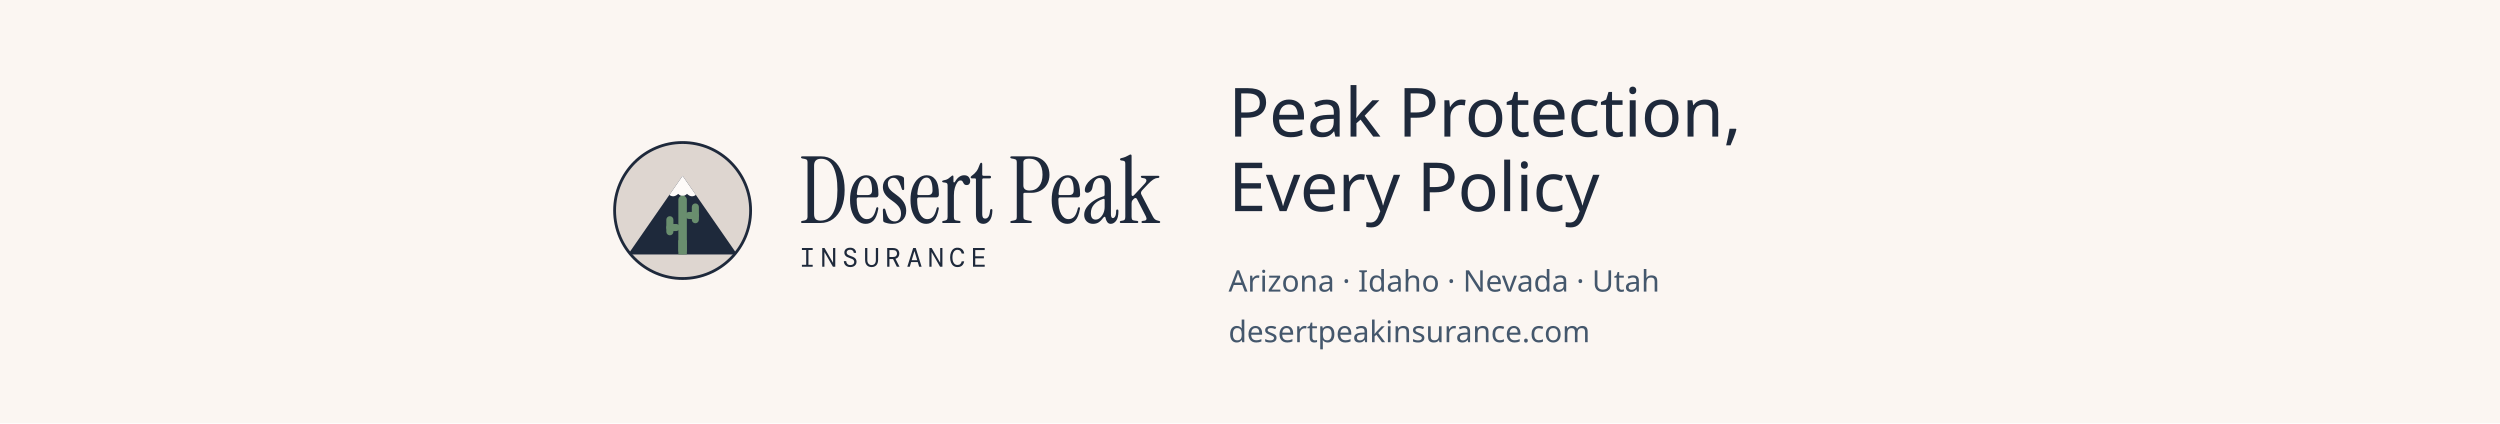
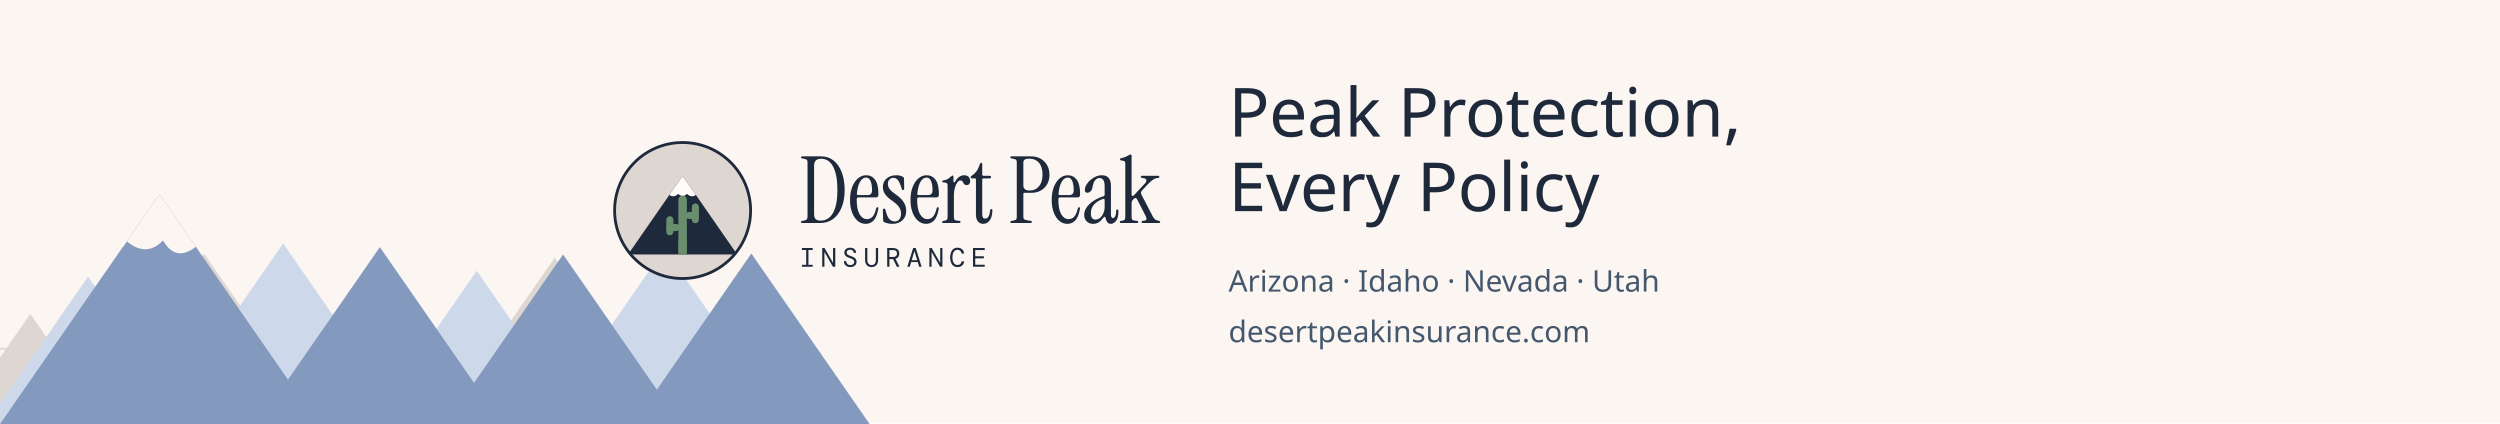
<svg xmlns="http://www.w3.org/2000/svg" viewBox="0 0 1512 256" width="1512" height="256" role="img" aria-labelledby="t">
  <style>@font-face{font-family:"Archivo";src:url("../../../../fonts/archivo-variable.woff2") format("woff2");font-weight:100 900;font-stretch:62% 125%;font-style:normal;font-display:block}
@font-face{font-family:"Archivo";src:url("../../../../fonts/archivo-italic-variable.woff2") format("woff2");font-weight:100 900;font-stretch:62% 125%;font-style:italic;font-display:block}
@font-face{font-family:"Source Serif 4";src:url("../../../../fonts/source-serif-4-variable.woff2") format("woff2");font-weight:200 900;font-style:normal;font-display:block}
@font-face{font-family:"Source Serif 4";src:url("../../../../fonts/source-serif-4-italic-variable.woff2") format("woff2");font-weight:200 900;font-style:italic;font-display:block}
@font-face{font-family:"Instrument Serif";src:url("../../../../fonts/instrument-serif-400.woff2") format("woff2");font-weight:400;font-style:normal;font-display:block}
@font-face{font-family:"Figtree";src:url("../../../../fonts/figtree-variable.woff2") format("woff2");font-weight:300 900;font-style:normal;font-display:block}
@font-face{font-family:"Figtree";src:url("../../../../fonts/figtree-italic-variable.woff2") format("woff2");font-weight:300 900;font-style:italic;font-display:block}
@font-face{font-family:"DM Mono";src:url("../../../../fonts/dm-mono-400.woff2") format("woff2");font-weight:400;font-style:normal;font-display:block}</style>
  <rect width="1512" height="256" fill="#FBF6F2" />
+   <g data-art="ridges">
+     <rect x="0" y="210.38" width="344.4" height="1" fill="#DED6D0" />
+     <polygon fill="#F1EAE5" points="-40,258 -38.56,258 -4.52,208.92 29.53,258 24.01,258 59.3,207.12 94.6,258 80.25,258 107.99,218.01 135.73,258 130.48,258 162.54,211.78 194.6,258 186.13,258 221.49,207.03 256.85,258 245.88,258 287.81,197.57 329.73,258 318.02,258 349.99,211.92 381.95,258 373.57,258 400.02,219.87 426.47,258 404.4,258" />
+     <polygon fill="#DED6D0" points="-40,258 -28.98,258 18.32,189.82 65.62,258 50.81,258 123.4,153.35 196,258 176.35,258 233.94,174.99 291.52,258 264.59,258 335.55,155.72 406.5,258 390.36,258 439.38,187.33 488.41,258 404.4,258" />
+     <polygon fill="#CDD8EA" points="-40,258 -9.65,258 53.28,167.29 116.21,258 94.42,258 171.24,147.26 248.05,258 222.98,258 288.32,163.81 353.66,258 327.25,258 401.94,150.33 476.63,258 404.4,258" />
+     <polygon fill="#8399BE" points="-40,258 -1.06,258 96.4,117.5 193.87,258 154.45,258 229.74,149.46 305.04,258 268.34,258 340.55,153.9 412.76,258 381.78,258 454.4,153.32 527.01,258 404.4,258" />
+     <path fill="#FBF6F2" d="M 96.4 117.5 L 118.42 149.24 q -12.11 9.52 -19.82 -3.81 q -11.01 11.43 -24.22 -1.59 L 74.38 149.24 Z" />
+   </g>
  <g data-logo="daniel/logo-horizontal.svg" transform="translate(370 84.48) scale(1.26)">
    <g transform="scale(.17)">
      <circle cx="200" cy="200" r="192" fill="#ded6d0" />
      <clipPath id="dpc">
        <circle cx="200" cy="200" r="192" />
      </clipPath>
      <g clip-path="url(#dpc)">
        <path fill="#1e293b" d="m200 102 154 222H46z" />
        <path fill="#fefbf9" d="m200 102 37.46 54q-12.49 9-24.97-3-12.49 12-24.98 0-12.48 12-24.97 3Z" />
        <g fill="#698e6e">
          <rect width="24" height="166" x="188" y="158" rx="12" />
          <path d="M188 284h24v40h-24z" />
          <rect width="20" height="56" x="226" y="180" rx="10" />
          <rect width="38" height="20" x="208" y="204" rx="10" />
          <rect width="20" height="54" x="154" y="216" rx="10" />
          <rect width="38" height="20" x="154" y="238" rx="10" />
        </g>
      </g>
      <circle cx="200" cy="200" r="192" fill="none" stroke="#1e293b" stroke-width="8" />
    </g>
    <path fill="#1e293b" d="M91.51 40q-.67 0-.67-.49 0-.4.58-.53l1.02-.18q1.52-.27 1.52-1.73V10.93q0-.93-.29-1.24t-1.23-.49l-1.02-.18q-.58-.13-.58-.53 0-.49.67-.49h8.98q3.47 0 6 2.02t3.91 5.67q1.38 3.64 1.38 8.44 0 4.85-1.45 8.4-1.44 3.56-4.06 5.51-2.63 1.96-6.23 1.96Zm8.71-1.16q3.96 0 6.02-3.77 2.07-3.78 2.07-10.94 0-7.11-1.98-11.04-1.97-3.93-5.84-3.93-3.38 0-3.38 3.24v23.2q0 1.78.73 2.51.74.73 2.38.73m21.65 1.56q-2.14 0-3.83-1.42-1.68-1.42-2.68-4.02t-1-6.03q0-3.51 1.02-6.17t2.8-4.18 3.95-1.51q2.63 0 4.25 2.15 1.62 2.16 1.62 7 0 1.47-1.11 1.47h-8.45q-.88 0-.88 1.02 0 4.71 1.37 7.07 1.38 2.35 3.51 2.35 1.69 0 2.76-1.2t1.73-4.04q.14-.49.58-.49.53 0 .4.89-.71 3.95-2.27 5.53-1.55 1.58-3.77 1.58m-3.56-13.82h4.49q2.13 0 2.13-2.22 0-2.89-.71-4.54-.71-1.64-2.13-1.64-1.73 0-2.91 2t-1.54 5.69q-.08.71.67.71m16.4 13.82q-1.02 0-2.18-.24-1.15-.25-1.86-.6-.4-.23-.4-.76l-.14-4.98q0-.75.58-.75.49 0 .67.71.75 3.15 1.84 4.31t2.65 1.15q1.29 0 2.13-1t.84-2.77-.97-3.16-3.29-3.02q-2.31-1.56-3.38-3.13-1.07-1.58-1.07-3.45 0-2.53 1.78-4.09 1.78-1.55 4.71-1.55.89 0 1.74.2.84.2 1.51.64.4.27.4.71l.09 4.89q0 .67-.54.67-.31 0-.44-.2-.14-.2-.22-.51-.89-2.89-1.78-4.03-.89-1.13-2.18-1.13-1.16 0-1.91.8-.76.8-.76 2 0 1.56.94 2.71.93 1.16 3.37 2.85 2.23 1.6 3.36 3.44 1.13 1.85 1.13 4.02 0 2.85-1.82 4.56t-4.8 1.71m16.18 0q-2.13 0-3.82-1.42t-2.69-4.02-1-6.03q0-3.51 1.02-6.17t2.8-4.18 3.96-1.51q2.62 0 4.24 2.15 1.62 2.16 1.62 7 0 1.47-1.11 1.47h-8.44q-.89 0-.89 1.02 0 4.71 1.38 7.07 1.37 2.35 3.51 2.35 1.69 0 2.75-1.2 1.07-1.2 1.74-4.04.13-.49.57-.49.54 0 .4.89-.71 3.95-2.26 5.53-1.56 1.58-3.78 1.58m-3.56-13.82h4.49q2.14 0 2.14-2.22 0-2.89-.72-4.54-.71-1.64-2.13-1.64-1.73 0-2.91 2t-1.53 5.69q-.09.71.66.71m17.43-6.4q1.82-3.11 4.4-3.11 1.46 0 2.17.86.71.87.71 1.94 0 .84-.42 1.37t-1.31.54q-.71 0-1.04-.34-.34-.33-.54-.77-.2-.45-.46-.78-.27-.33-.89-.33-.8 0-1.51.95-.71.96-1.18 2.56t-.47 3.64v10.31q0 .94.29 1.34t1.22.48l1.2.14q.49.09.49.49 0 .53-.66.53h-7.52q-.66 0-.66-.49 0-.4.58-.53l.53-.09q.93-.18 1.22-.56.29-.37.29-1.31V22.09q0-.8-.24-1.09-.25-.29-.87-.38l-.93-.13q-.58-.05-.58-.49 0-.36.71-.49 1.38-.22 2.11-.71t1.53-1.2q.4-.4.67-.4.4 0 .4.53v2.4q0 .31.27.38.26.07.49-.33m13.6 20.22q-1.56 0-2.56-1.09t-1-3.58V19.11q0-.53-.53-.53h-1.29q-.71 0-.71-.54 0-.35.4-.62 1.46-1.02 2.35-2.2t1.56-3.22q.31-.93.75-.93.49 0 .49.71v4.93q0 .62.62.62h2.89q.71 0 .71.63 0 .62-.71.62h-2.89q-.62 0-.62.62v16.58q0 .98.31 1.53.31.56 1.16.56.93 0 1.53-.94t.78-3.02q.09-.62.58-.62.53 0 .53.67-.13 3.42-1.4 4.93t-2.95 1.51m13.6-.4q-.67 0-.67-.49 0-.4.58-.53l1.02-.18q.93-.18 1.22-.49t.29-1.24V10.93q0-.93-.29-1.24t-1.22-.49l-1.02-.18q-.58-.13-.58-.53 0-.49.67-.49h9.28q2.63 0 4.63 1.13 2 1.14 3.11 3.14t1.11 4.62q0 2.53-1.11 4.49-1.11 1.95-3.07 3.04t-4.53 1.09h-3.2q-.62 0-.62.62v10.76q0 .93.35 1.27.36.33 1.6.55l1.65.27q.48.09.48.49 0 .53-.66.53Zm5.6-18.04q0 2.44 2.97 2.44 2.89 0 4.56-2.04t1.67-5.6q0-3.65-1.69-5.65t-4.8-2q-2.71 0-2.71 1.78Zm21.11 18.44q-2.14 0-3.83-1.42-1.68-1.42-2.68-4.02t-1-6.03q0-3.51 1.02-6.17t2.8-4.18 3.95-1.51q2.63 0 4.25 2.15 1.62 2.16 1.62 7 0 1.47-1.11 1.47h-8.45q-.88 0-.88 1.02 0 4.71 1.37 7.07 1.38 2.35 3.51 2.35 1.69 0 2.76-1.2t1.73-4.04q.14-.49.58-.49.53 0 .4.89-.71 3.95-2.27 5.53-1.55 1.58-3.77 1.58m-3.56-13.82h4.49q2.13 0 2.13-2.22 0-2.89-.71-4.54-.71-1.64-2.13-1.64-1.73 0-2.91 2t-1.54 5.69q-.08.71.67.71m15.91 13.82q-1.86 0-3.06-1.18t-1.2-3.13q0-1.91 1.2-3.62t3.28-3.09 4.76-2.22q.58-.18.58-.76v-4.04q0-2.14-.67-3.05t-1.82-.91q-1.11 0-2.02 1t-1.31 3.36q-.23 1.42-.96 2.06t-1.49.65q-1.24 0-1.24-1.25 0-1.29.73-2.55.73-1.27 1.93-2.31 1.2-1.05 2.63-1.67 1.42-.62 2.84-.62 4.4 0 4.4 5.11v13.6q0 1.86.93 1.86.58 0 1.07-.77.49-.78.49-2.65 0-.71.58-.71.53 0 .53.76 0 3.24-1.13 4.69-1.14 1.44-2.56 1.44-1.07 0-1.69-.87-.62-.86-.84-2.06-.05-.45-.38-.47t-.64.42q-1.07 1.47-2.18 2.22t-2.76.76m1.2-2.04q1.16 0 2.14-.83.97-.82 1.6-2.2.62-1.37.62-3.11v-3.24q0-.85-.94-.49-2.71.98-4.2 2.69-1.48 1.71-1.48 4.11 0 3.07 2.26 3.07M244.4 40q-.53 0-.53-.49 0-.44.49-.53l.62-.09q.93-.13 1.22-.53t.29-1.34V11.56q0-.8-.25-1.09-.24-.29-.86-.38l-.94-.13q-.48-.09-.48-.54 0-.44.48-.53 1.25-.27 2.09-.62.85-.36 1.43-.71.71-.45 1.06-.45.49 0 .49.71v18.62q0 .45.38.56t.73-.29l5.2-5.6q.94-1.02.78-1.71t-1.04-.87l-1.03-.17q-.57-.14-.57-.58 0-.45.62-.45h7.64q.62 0 .62.49t-.57.54l-.4.04q-1.03.09-2.05.78t-2.44 2.15l-2.76 2.94q-.93 1.02-.44 2l5.6 10.75q.49.89 1.06 1.29t1.43.58l.44.09q.53.13.53.53 0 .49-.62.49h-7.73q-.62 0-.62-.49 0-.44.57-.53l.76-.09q1.69-.22.71-2.18l-4.22-8.22q-.22-.45-.65-.49-.42-.04-.77.31l-.49.49q-.4.4-.54.8-.13.4-.13.89v6.53q0 .94.29 1.34t1.22.48l1.2.14q.49.09.49.53 0 .49-.53.49ZM91.27 61v-.94h2.05v-7.12h-2.05V52h5.17v.94H94.4v7.12h2.04V61Zm9.75 0v-9h1.1l4.09 7.11V52h1.07v9h-1.12l-4.09-7.11V61Zm13.5.15q-.95 0-1.65-.36t-1.08-1-.4-1.5h1.14q.01.77.52 1.33.5.56 1.47.56.89 0 1.37-.43t.48-1.04q0-.5-.23-.84t-.75-.6q-.52-.27-1.4-.55-1.23-.37-1.8-1.02-.56-.64-.56-1.59 0-.64.33-1.16t.96-.81 1.53-.29q.85 0 1.49.31.64.32.99.88t.35 1.3h-1.13q0-.36-.19-.71t-.58-.58-.98-.23q-.7 0-1.18.34t-.48.94q0 .45.22.75.21.31.7.56t1.32.54q.79.25 1.35.6.55.34.86.84t.3 1.24q0 .74-.37 1.3-.38.57-1.05.9-.66.32-1.55.32m10.18 0q-.9 0-1.6-.37t-1.1-1.14q-.41-.76-.41-1.92V52h1.08v5.76q0 1.16.57 1.79t1.49.63 1.48-.63q.55-.63.55-1.79V52h1.08v5.72q0 1.16-.41 1.92-.41.77-1.12 1.14t-1.61.37m7.5-.15v-9h2.76q1.04 0 1.72.35t1.01.94q.33.6.33 1.36 0 .89-.45 1.56-.46.68-1.4.95l1.95 3.84h-1.28l-1.81-3.69h-1.75V61Zm1.08-4.68h1.64q1.03 0 1.51-.47.49-.47.49-1.2 0-.77-.47-1.22t-1.54-.45h-1.63Zm8.57 4.68 2.82-9h1.25l2.8 9h-1.18l-.66-2.24h-3.19l-.65 2.24Zm3.41-7.48-1.3 4.34h2.65l-1.3-4.34Zm7.19 7.48v-9h1.1l4.09 7.11V52h1.07v9h-1.12l-4.09-7.11V61Zm13.47.15q-1.09 0-1.88-.57-.79-.58-1.21-1.62-.42-1.05-.42-2.46 0-1.4.42-2.45t1.21-1.63 1.88-.57q1.39 0 2.24.76.85.77.99 2.04h-1.2q-.13-.76-.64-1.27-.51-.52-1.39-.52-1.12 0-1.76.97t-.64 2.67.64 2.67 1.76.97q.91 0 1.41-.49t.62-1.26h1.2q-.21 1.29-1.02 2.03t-2.21.73m7.47-.15v-9h5.62v.98h-4.54v2.99h4.15v.98h-4.15v3.07h4.54V61Z" data-logo="wordmark.svg" />
  </g>
  <text font-family="Instrument Serif" font-size="41" font-weight="400" fill="#1E293B" letter-spacing="-0.005em">
    <tspan x="743.02" y="82.6">Peak Protection,</tspan>
    <tspan x="743.02" y="127.7">Every Policy</tspan>
  </text>
  <text font-family="DM Mono" font-size="18" font-weight="400" fill="#44576C">
    <tspan x="743.02" y="176.36">Arizona · Idaho · Nevada · Utah</tspan>
    <tspan x="743.02" y="206.96">desertpeakinsurance.com</tspan>
  </text>
</svg>
